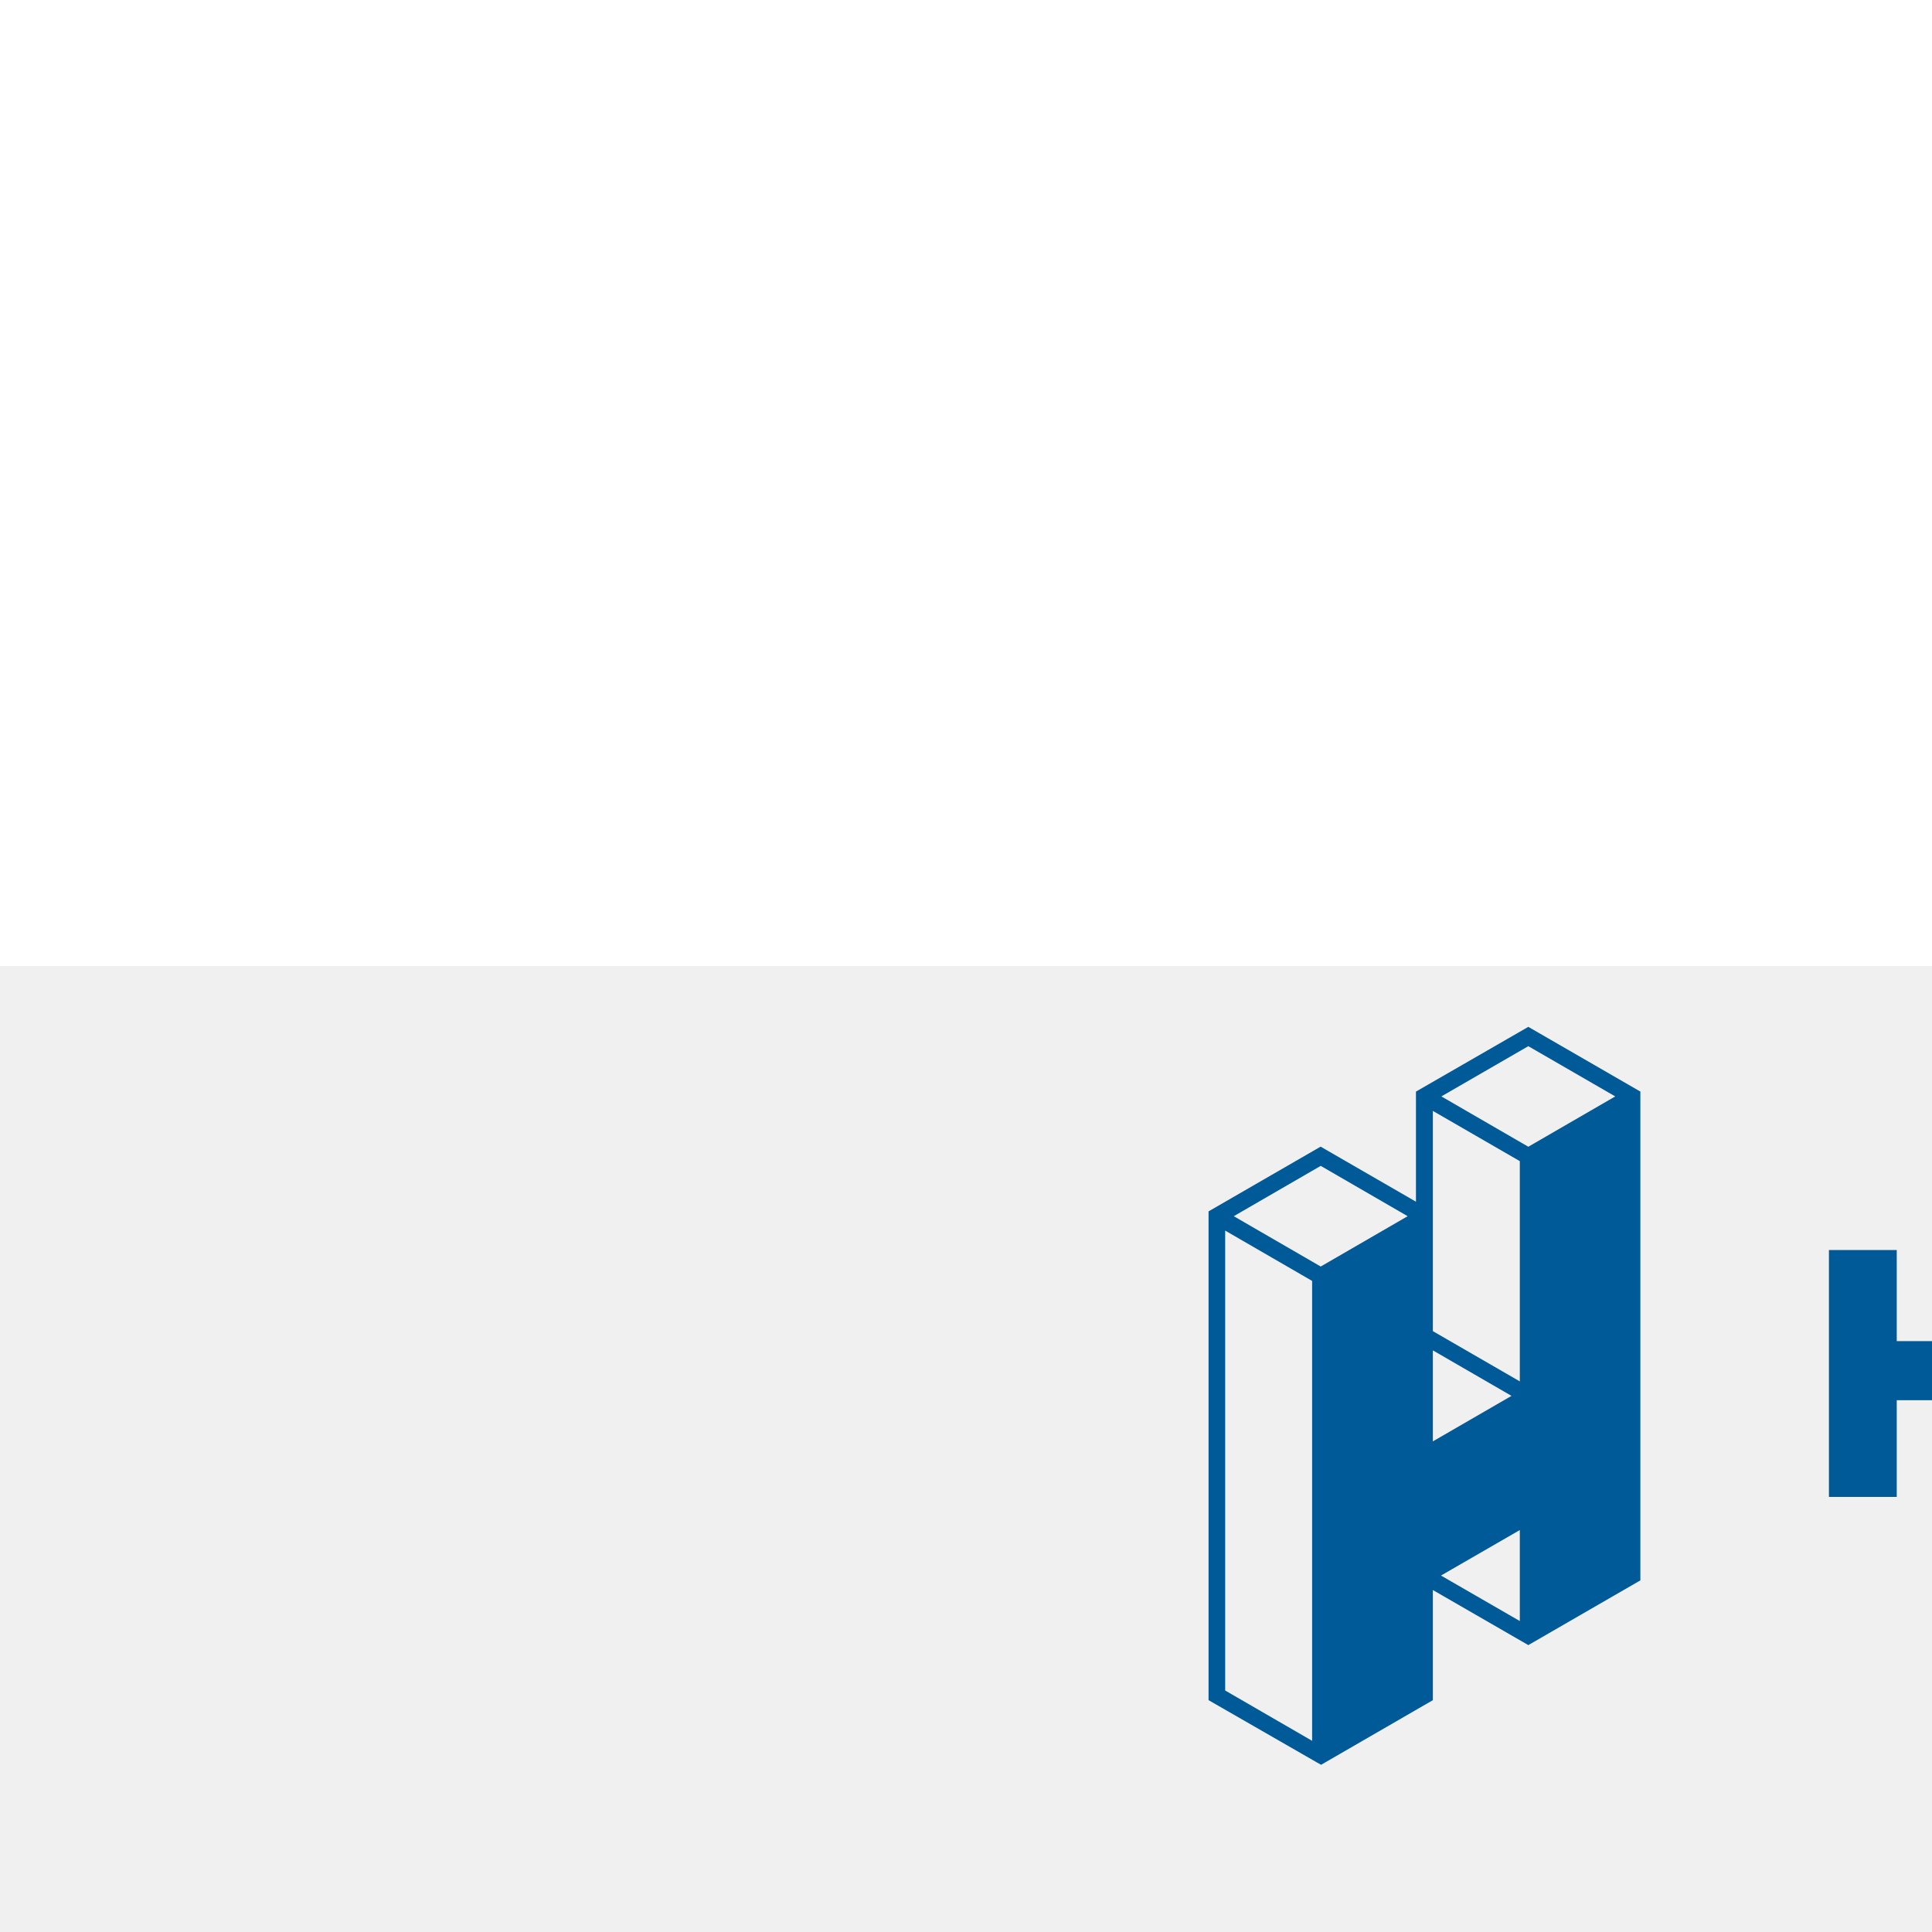
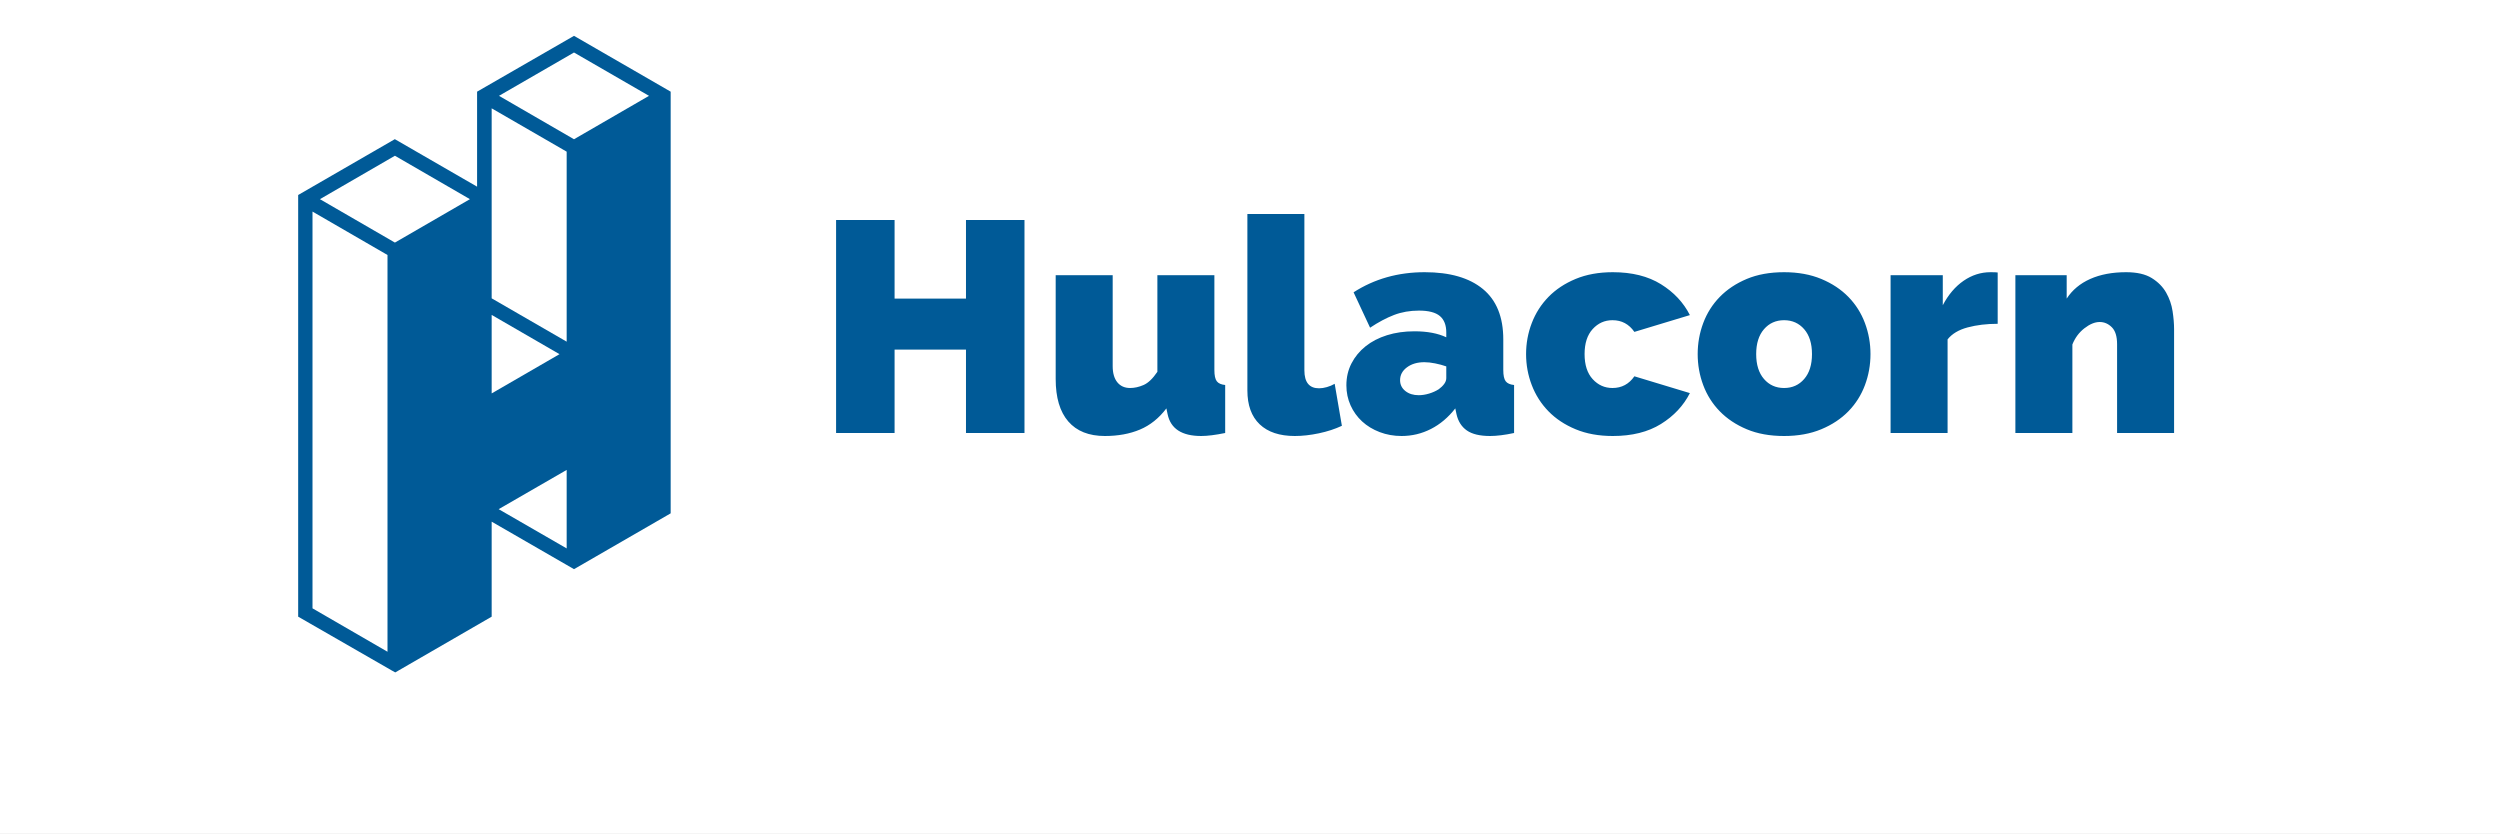
- <svg xmlns="http://www.w3.org/2000/svg" id="SvgjsSvg1001" width="200" height="200" version="1.1">
+ <svg xmlns="http://www.w3.org/2000/svg" id="SvgjsSvg1001" width="300" height="100" style="border:1px solid black" version="1.1">
  <defs id="SvgjsDefs1002" />
-   <rect id="SvgjsRect1008" width="200" height="100" fill="#ffffff" />
-   <g id="SvgjsG1013" transform="matrix(1,0,0,1,189.33,128.68)">
+   <rect id="SvgjsRect1008" width="300" height="100" fill="#ffffff" />
+   <g id="SvgjsG1013" transform="matrix(1,0,0,1,100.33,25.67999)">
    <path id="SvgjsPath1014" d="M15.588 0.72L22.608 0.72L22.608 26.28L15.588 26.28L15.588 16.272L7.02 16.272L7.02 26.28L-9.918212873216703e-8 26.28L-9.918212873216703e-8 0.72L7.02 0.72L7.02 10.152L15.588 10.152L15.588 0.72ZM32.256 26.64Q29.376 26.64 27.864 24.894Q26.352 23.148 26.352 19.8L26.352 7.344L33.192 7.344L33.192 18.252Q33.192 19.512 33.75 20.196Q34.308 20.88 35.28 20.88Q36.072 20.88 36.9 20.52Q37.728 20.16 38.556 18.936L38.556 7.344L45.396 7.344L45.396 18.72Q45.396 19.692 45.684 20.07Q45.972 20.448 46.692 20.52L46.692 26.28Q44.928 26.64 43.812 26.64Q40.32 26.64 39.78 24.012L39.636 23.328Q38.304 25.092 36.468 25.866Q34.632 26.64 32.256 26.64ZM49.356 21.168L49.356 6.866455066756316e-7L56.196 6.866455066756316e-7L56.196 18.756Q56.196 20.916 57.96 20.916Q58.392 20.916 58.896 20.772Q59.4 20.628 59.832 20.376L60.696 25.416Q59.472 25.992 57.942 26.316Q56.412 26.64 55.044 26.64Q52.308 26.64 50.832 25.236Q49.356 23.832 49.356 21.168ZM67.86 26.64Q66.456 26.64 65.232 26.172Q64.008 25.704 63.126 24.894Q62.244 24.084 61.74 22.968Q61.236 21.852 61.236 20.556Q61.236 19.116 61.848 17.928Q62.46 16.74 63.54 15.876Q64.62 15.012 66.114 14.544Q67.608 14.076 69.408 14.076Q71.712 14.076 73.224 14.796L73.224 14.22Q73.224 12.888 72.45 12.24Q71.676 11.592 69.948 11.592Q68.328 11.592 66.96 12.114Q65.592 12.636 64.08 13.644L62.1 9.396Q65.844 6.984 70.632 6.984Q75.168 6.984 77.616 9Q80.064 11.016 80.064 15.048L80.064 18.72Q80.064 19.692 80.352 20.07Q80.64 20.448 81.36 20.52L81.36 26.28Q80.532 26.46 79.794 26.55Q79.056 26.64 78.48 26.64Q76.644 26.64 75.69 25.974Q74.736 25.308 74.448 24.012L74.304 23.328Q73.044 24.948 71.388 25.794Q69.732 26.64 67.86 26.64ZM69.912 21.744Q70.524 21.744 71.172 21.546Q71.82 21.348 72.324 21.024Q72.72 20.736 72.972 20.394Q73.224 20.052 73.224 19.692L73.224 18.288Q72.612 18.072 71.892 17.928Q71.172 17.784 70.596 17.784Q69.336 17.784 68.508 18.396Q67.68 19.008 67.68 19.944Q67.68 20.736 68.31 21.24Q68.94 21.744 69.912 21.744ZM82.8 16.812Q82.8 14.868 83.484 13.086Q84.168 11.304 85.482 9.954Q86.796 8.604 88.74 7.794Q90.684 6.984 93.204 6.984Q96.66 6.984 98.982 8.424Q101.304 9.864 102.456 12.132L95.796 14.148Q94.824 12.744 93.168 12.744Q91.764 12.744 90.792 13.806Q89.82 14.868 89.82 16.812Q89.82 18.756 90.792 19.818Q91.764 20.88 93.168 20.88Q94.824 20.88 95.796 19.476L102.456 21.492Q101.304 23.76 98.982 25.2Q96.66 26.64 93.204 26.64Q90.684 26.64 88.74 25.83Q86.796 25.02 85.482 23.67Q84.168 22.32 83.484 20.538Q82.8 18.756 82.8 16.812ZM113.76 26.64Q111.204 26.64 109.278 25.83Q107.352 25.02 106.038 23.67Q104.724 22.32 104.058 20.538Q103.392 18.756 103.392 16.812Q103.392 14.868 104.058 13.086Q104.724 11.304 106.038 9.954Q107.352 8.604 109.278 7.794Q111.204 6.984 113.76 6.984Q116.28 6.984 118.224 7.794Q120.168 8.604 121.482 9.954Q122.796 11.304 123.462 13.086Q124.128 14.868 124.128 16.812Q124.128 18.756 123.462 20.538Q122.796 22.32 121.482 23.67Q120.168 25.02 118.224 25.83Q116.28 26.64 113.76 26.64ZM110.412 16.812Q110.412 18.72 111.348 19.8Q112.284 20.88 113.76 20.88Q115.236 20.88 116.172 19.8Q117.108 18.72 117.108 16.812Q117.108 14.904 116.172 13.824Q115.236 12.744 113.76 12.744Q112.284 12.744 111.348 13.824Q110.412 14.904 110.412 16.812ZM139.392 7.02L139.392 13.176Q137.412 13.176 135.792 13.608Q134.172 14.04 133.38 15.048L133.38 26.28L126.54 26.28L126.54 7.344L132.804 7.344L132.804 10.944Q133.812 9.036 135.306 8.01Q136.8 6.984 138.528 6.984Q139.212 6.984 139.392 7.02ZM160.56 13.824L160.56 26.28L153.72 26.28L153.72 15.624Q153.72 14.22 153.09 13.59Q152.46 12.96 151.632 12.96Q150.768 12.96 149.796 13.716Q148.824 14.472 148.356 15.66L148.356 26.28L141.516 26.28L141.516 7.344L147.672 7.344L147.672 10.152Q148.68 8.604 150.498 7.794Q152.316 6.984 154.8 6.984Q156.744 6.984 157.878 7.686Q159.012 8.388 159.606 9.432Q160.2 10.476 160.38 11.664Q160.56 12.852 160.56 13.824Z " fill="#005a97" />
  </g>
-   <g id="SvgjsG1015" transform="matrix(1,0,0,1,59.33,62)">
+   <g id="SvgjsG1015" transform="matrix(1,0,0,1,-30,-40)">
    <path id="color_1" d="M65.78,114,77,120.45l.43.24L89,114v-11.4l9.88,5.7,11.6-6.7V51l-11.6-6.7L87.25,51v11.4l-9.87-5.7-11.6,6.7ZM98,58.2V81L89,75.8V53Zm-.86,24.3L89,87.21V77.79ZM98,96.39v9.42l-8.16-4.71Zm9.88-44.89-9,5.21-9-5.21,9-5.2ZM86.39,63.9l-9,5.21-9-5.21,9-5.21ZM67.5,65.39l9,5.21v47.61l-9-5.21Z" fill="#005a97" />
  </g>
</svg>
